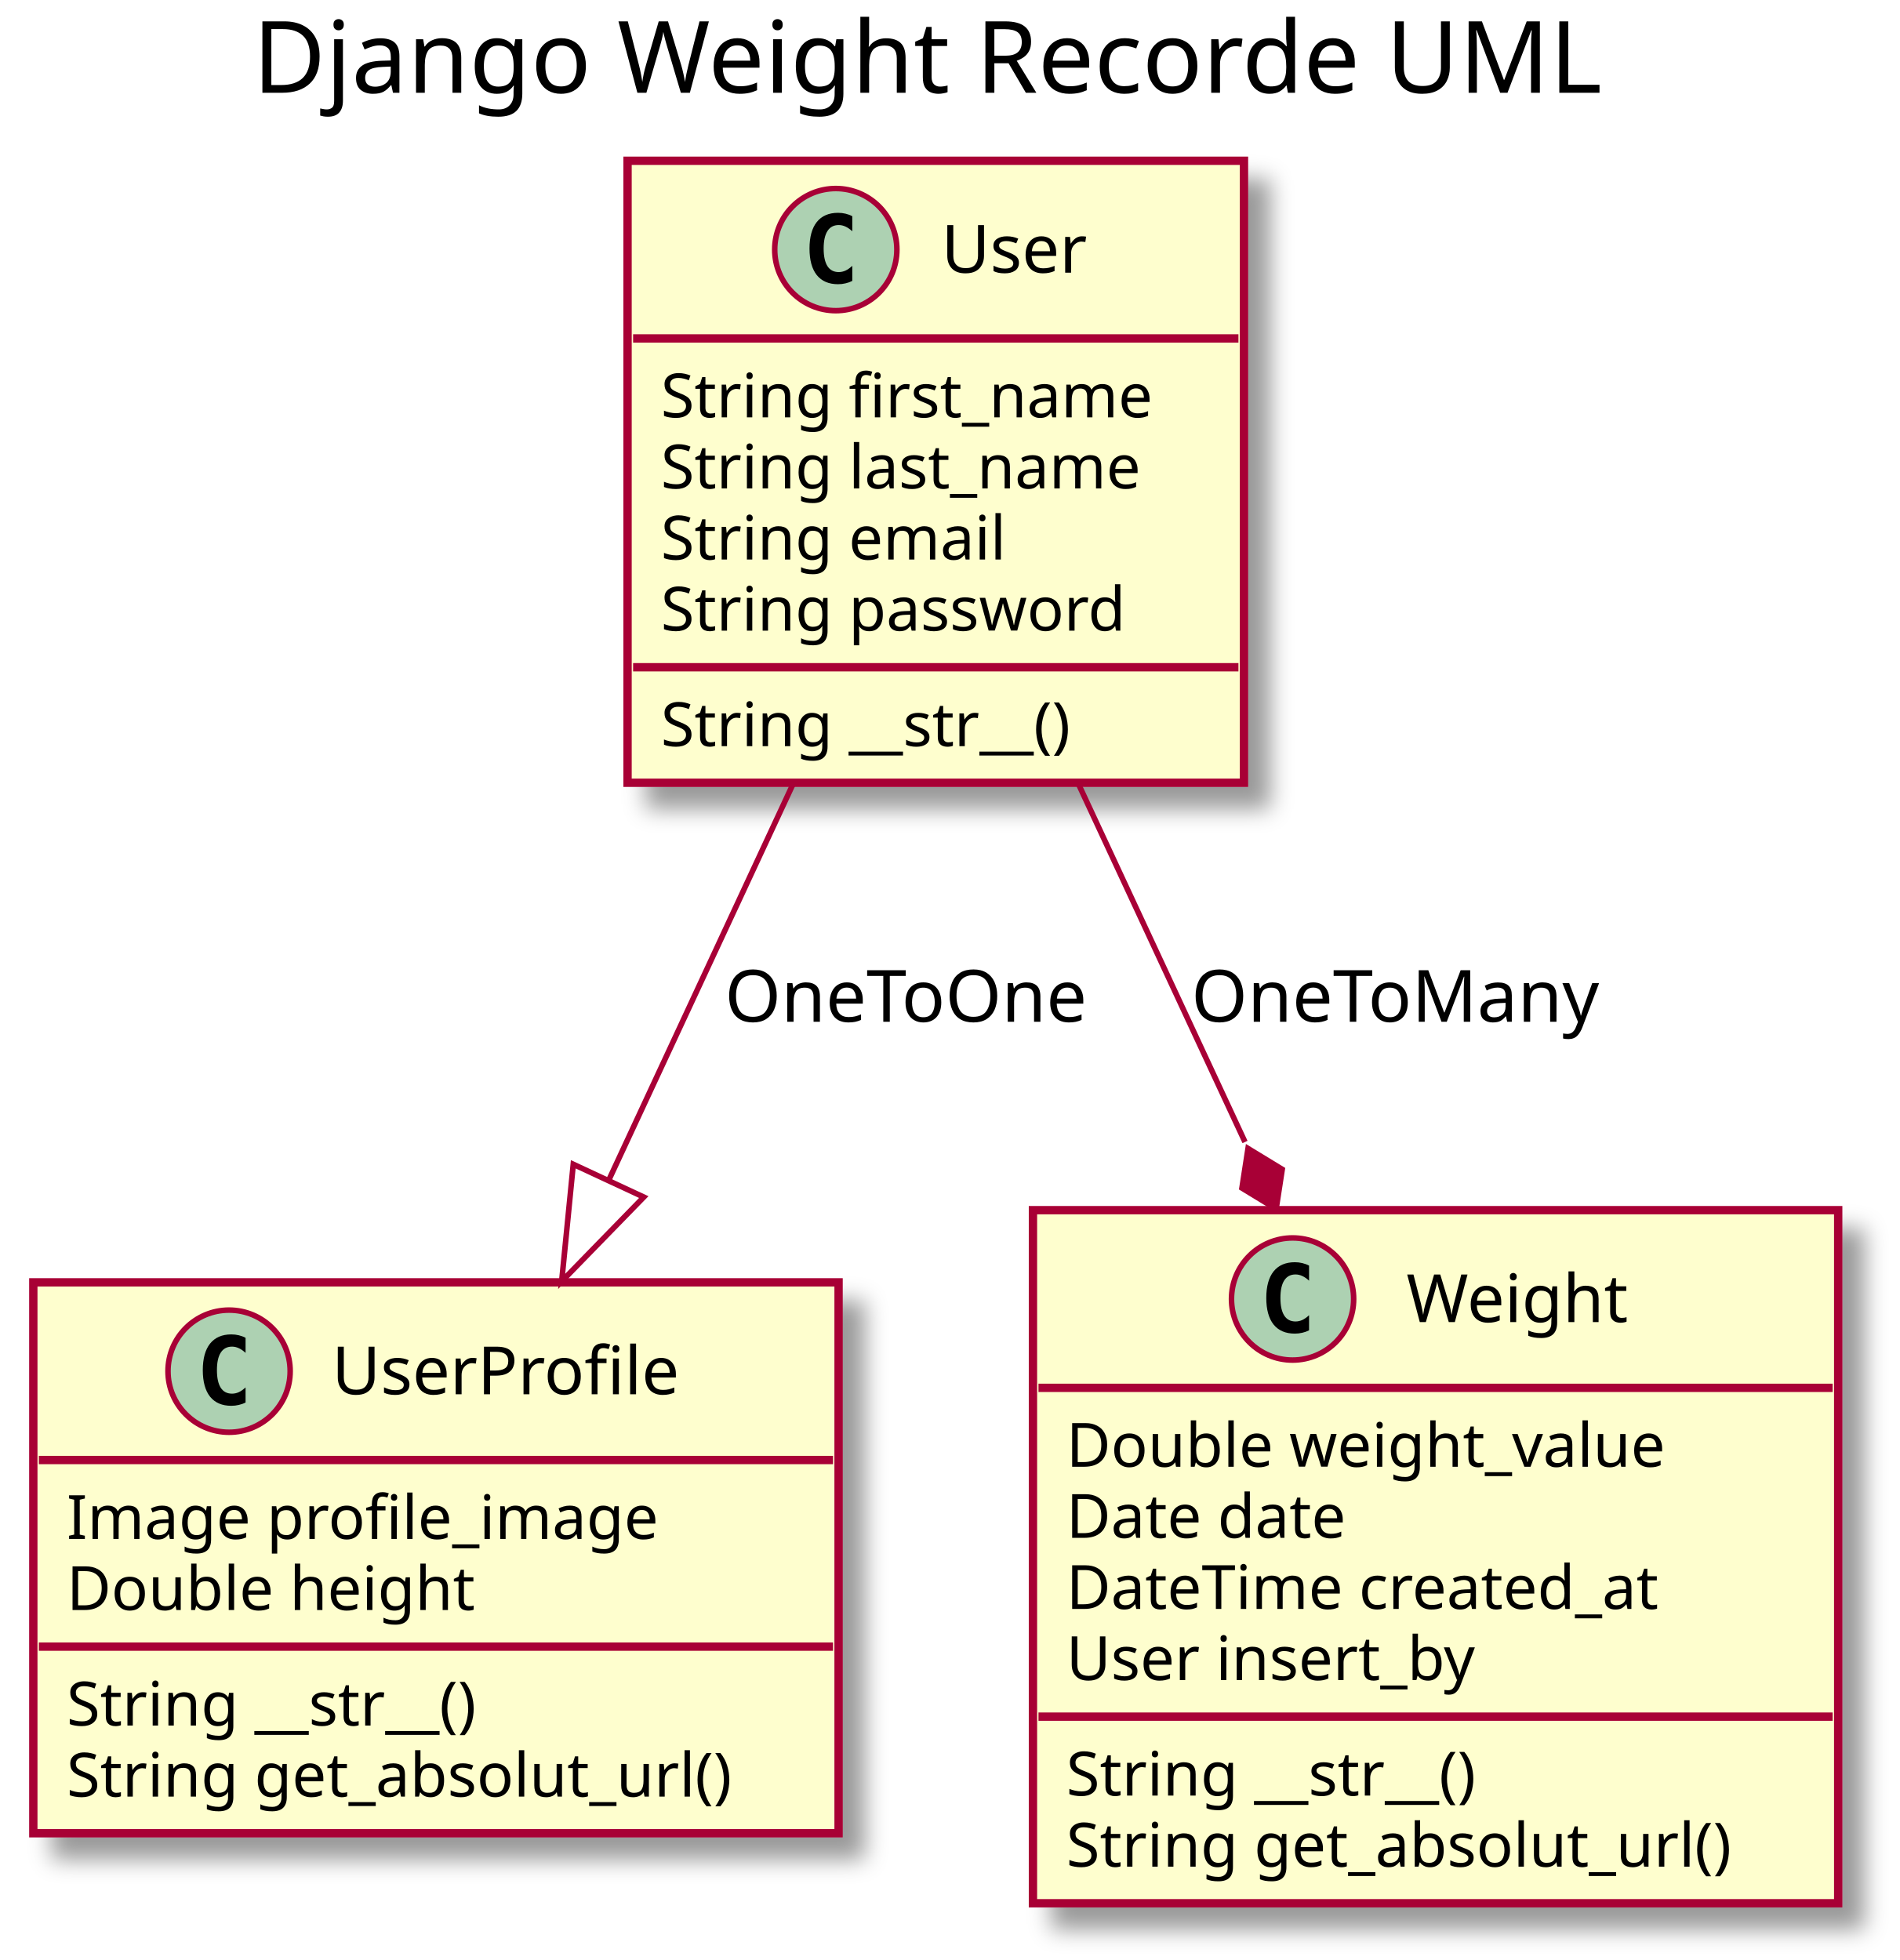
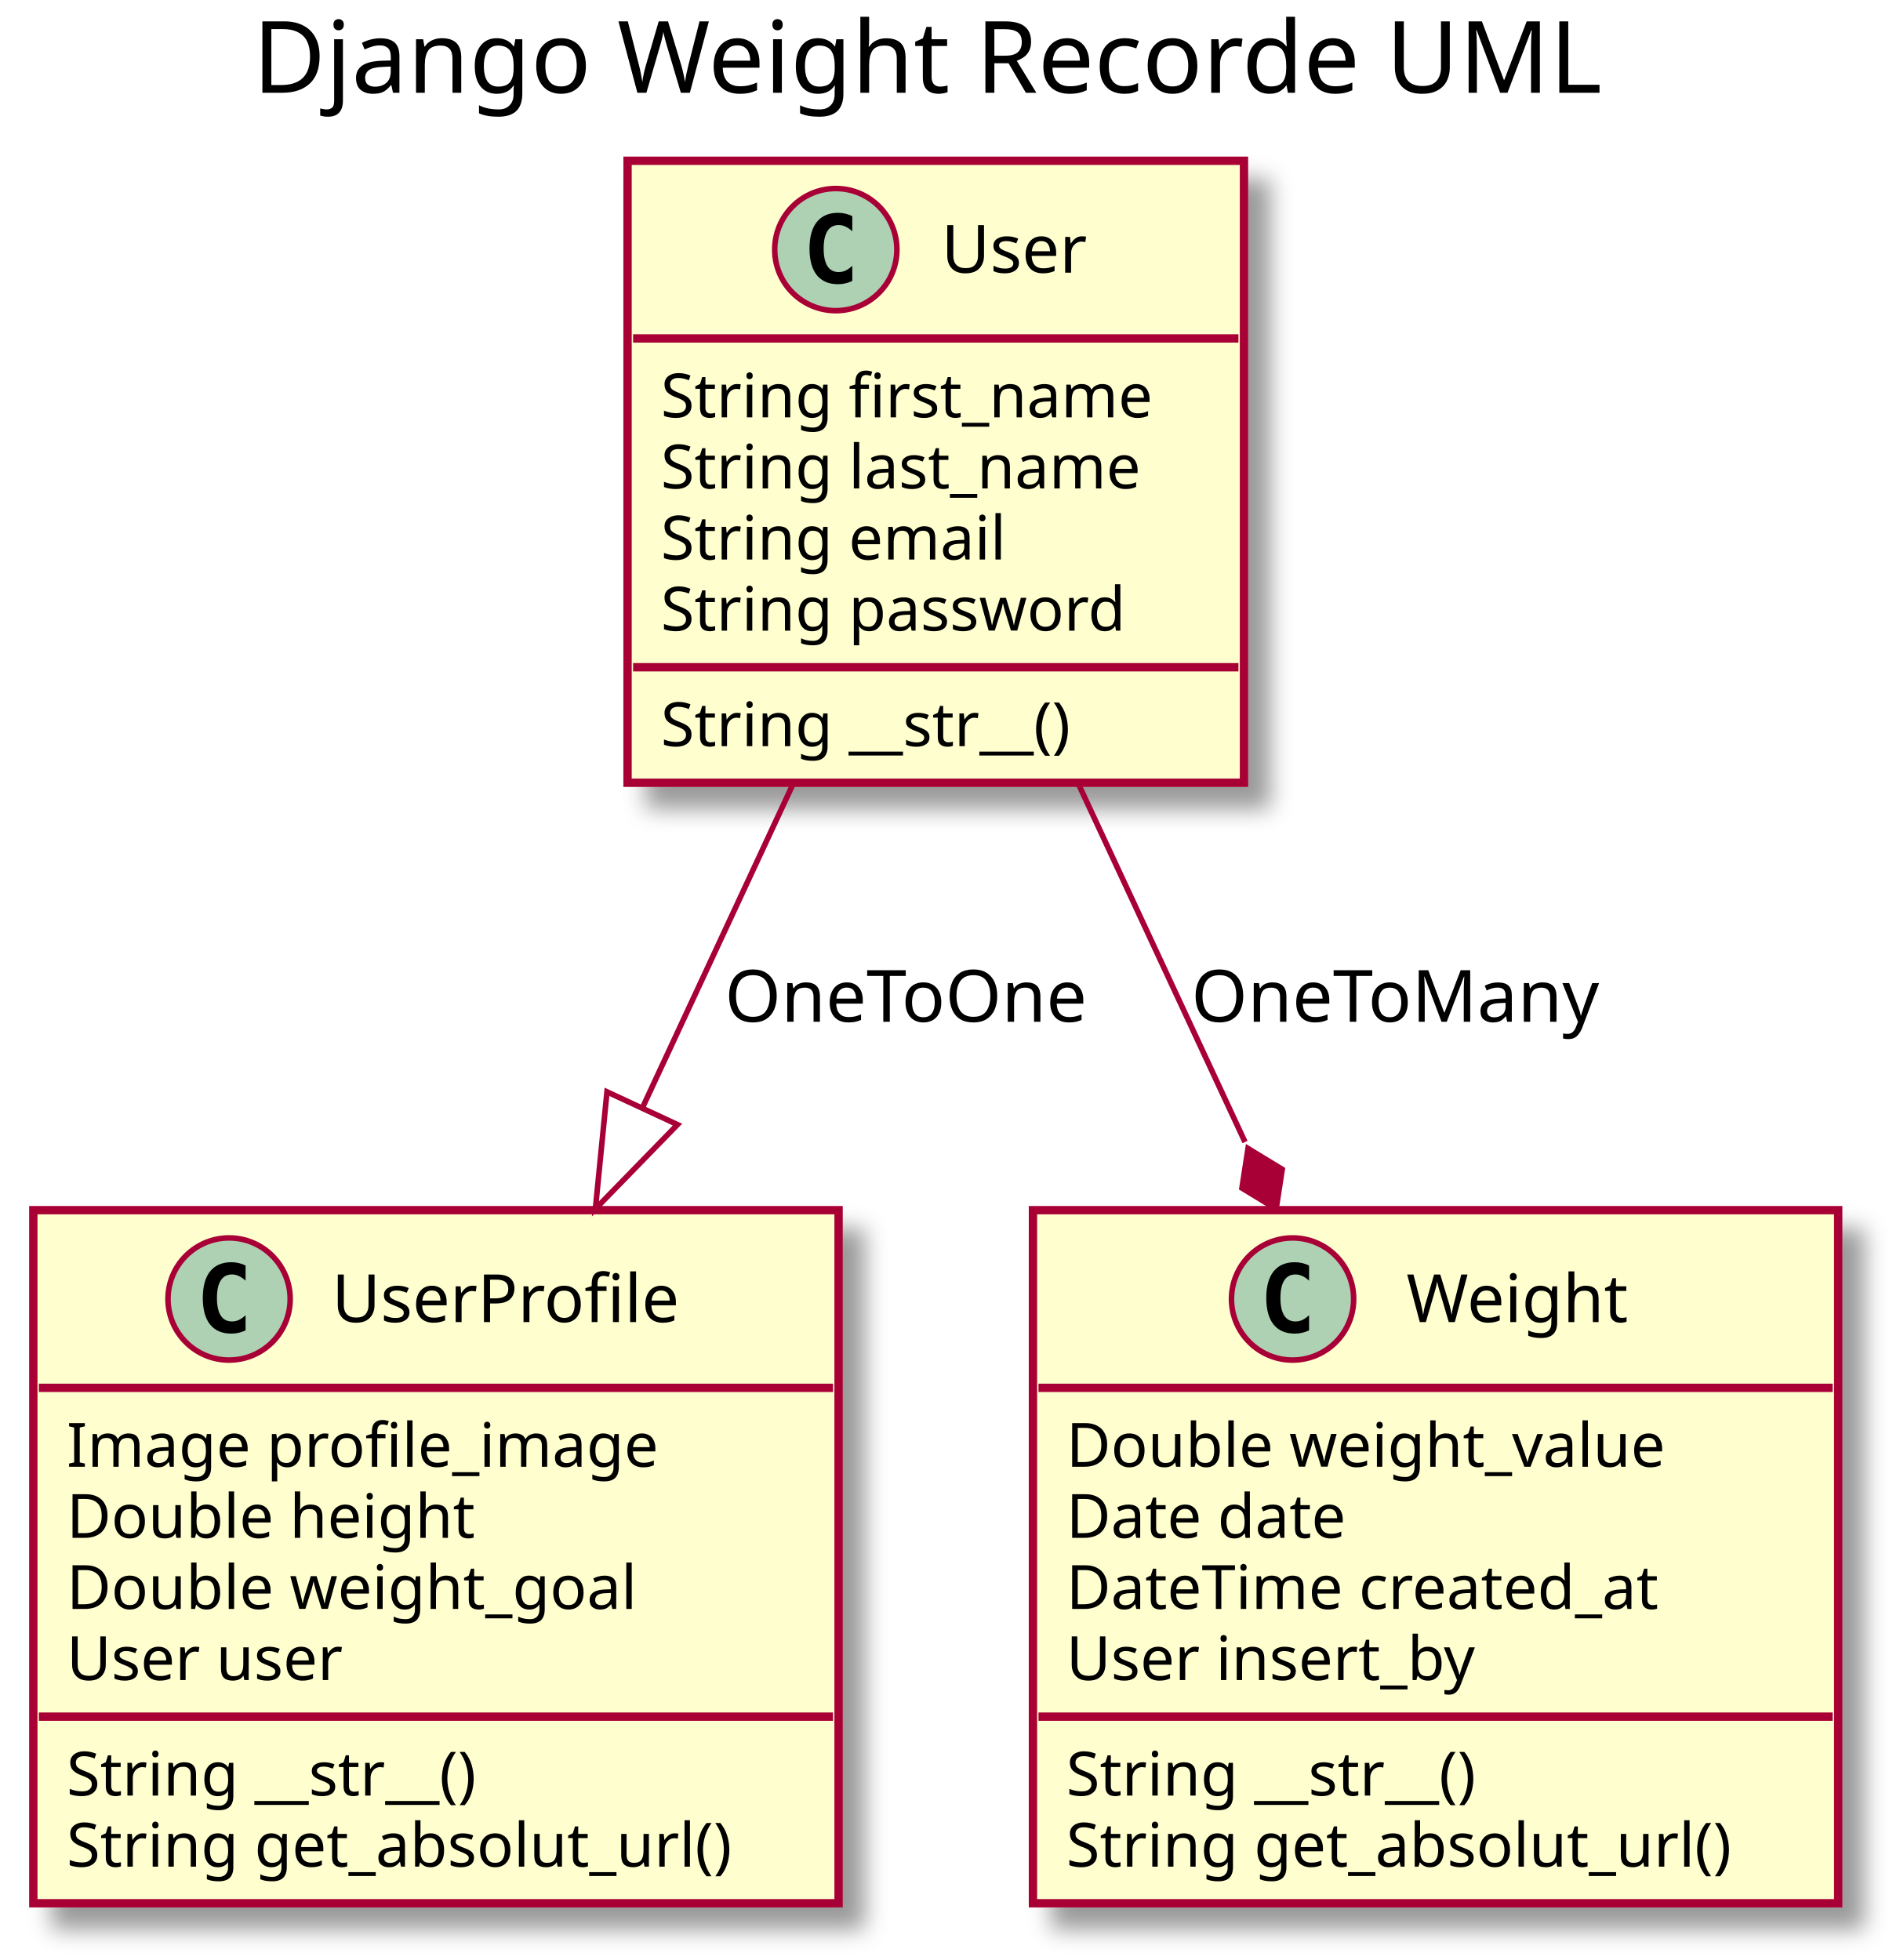
<svg xmlns="http://www.w3.org/2000/svg" contentScriptType="application/ecmascript" contentStyleType="text/css" height="353px" preserveAspectRatio="none" style="width:342px;height:353px;" version="1.1" viewBox="0 0 342 353" width="342px" zoomAndPan="magnify">
  <defs>
-     <filter height="300%" id="fligralxre0jl" width="300%" x="-1" y="-1">
+     <filter height="300%" id="f12nrq0xalxuh8" width="300%" x="-1" y="-1">
      <feGaussianBlur result="blurOut" stdDeviation="2.0" />
      <feColorMatrix in="blurOut" result="blurOut2" type="matrix" values="0 0 0 0 0 0 0 0 0 0 0 0 0 0 0 0 0 0 .4 0" />
      <feOffset dx="4.0" dy="4.0" in="blurOut2" result="blurOut3" />
      <feBlend in="SourceGraphic" in2="blurOut3" mode="normal" />
    </filter>
  </defs>
  <g>
    <text fill="#000000" font-family="sans-serif" font-size="18" lengthAdjust="spacingAndGlyphs" textLength="258" x="45.5" y="16.708">Django Weight Recorde UML</text>
-     <rect fill="#FEFECE" filter="url(#fligralxre0jl)" height="112.023" id="User" style="stroke: #A80036; stroke-width: 1.5;" width="111" x="113" y="28.953" />
+     <rect fill="#FEFECE" filter="url(#f12nrq0xalxuh8)" height="112.023" id="User" style="stroke: #A80036; stroke-width: 1.5;" width="111" x="113" y="28.953" />
    <ellipse cx="150.5" cy="44.953" fill="#ADD1B2" rx="11" ry="11" style="stroke: #A80036; stroke-width: 1.0;" />
    <path d="M153.469,50.594 Q152.891,50.891 152.25,51.031 Q151.609,51.188 150.906,51.188 Q148.406,51.188 147.078,49.547 Q145.766,47.891 145.766,44.766 Q145.766,41.641 147.078,39.984 Q148.406,38.328 150.906,38.328 Q151.609,38.328 152.25,38.484 Q152.906,38.641 153.469,38.938 L153.469,41.656 Q152.844,41.078 152.25,40.812 Q151.656,40.531 151.031,40.531 Q149.688,40.531 149,41.609 Q148.312,42.672 148.312,44.766 Q148.312,46.859 149,47.938 Q149.688,49 151.031,49 Q151.656,49 152.25,48.734 Q152.844,48.453 153.469,47.875 L153.469,50.594 Z " />
    <text fill="#000000" font-family="sans-serif" font-size="12" lengthAdjust="spacingAndGlyphs" textLength="29" x="169.5" y="49.107">User</text>
    <line style="stroke: #A80036; stroke-width: 1.5;" x1="114" x2="223" y1="60.953" y2="60.953" />
    <text fill="#000000" font-family="sans-serif" font-size="11" lengthAdjust="spacingAndGlyphs" textLength="99" x="119" y="75.164">String first_name</text>
    <text fill="#000000" font-family="sans-serif" font-size="11" lengthAdjust="spacingAndGlyphs" textLength="97" x="119" y="87.968">String last_name</text>
    <text fill="#000000" font-family="sans-serif" font-size="11" lengthAdjust="spacingAndGlyphs" textLength="69" x="119" y="100.773">String email</text>
    <text fill="#000000" font-family="sans-serif" font-size="11" lengthAdjust="spacingAndGlyphs" textLength="94" x="119" y="113.578">String password</text>
    <line style="stroke: #A80036; stroke-width: 1.5;" x1="114" x2="223" y1="120.172" y2="120.172" />
    <text fill="#000000" font-family="sans-serif" font-size="11" lengthAdjust="spacingAndGlyphs" textLength="86" x="119" y="134.382">String __str__()</text>
-     <rect fill="#FEFECE" filter="url(#fligralxre0jl)" height="99.219" id="UserProfile" style="stroke: #A80036; stroke-width: 1.5;" width="145" x="6" y="230.953" />
-     <ellipse cx="41.25" cy="246.953" fill="#ADD1B2" rx="11" ry="11" style="stroke: #A80036; stroke-width: 1.0;" />
-     <path d="M44.219,252.594 Q43.641,252.891 43,253.031 Q42.359,253.188 41.656,253.188 Q39.156,253.188 37.828,251.547 Q36.516,249.891 36.516,246.766 Q36.516,243.641 37.828,241.984 Q39.156,240.328 41.656,240.328 Q42.359,240.328 43,240.484 Q43.656,240.641 44.219,240.938 L44.219,243.656 Q43.594,243.078 43,242.812 Q42.406,242.531 41.781,242.531 Q40.438,242.531 39.75,243.609 Q39.062,244.672 39.062,246.766 Q39.062,248.859 39.75,249.938 Q40.438,251 41.781,251 Q42.406,251 43,250.734 Q43.594,250.453 44.219,249.875 L44.219,252.594 Z " />
-     <text fill="#000000" font-family="sans-serif" font-size="12" lengthAdjust="spacingAndGlyphs" textLength="68" x="59.75" y="251.107">UserProfile</text>
-     <line style="stroke: #A80036; stroke-width: 1.5;" x1="7" x2="150" y1="262.953" y2="262.953" />
-     <text fill="#000000" font-family="sans-serif" font-size="11" lengthAdjust="spacingAndGlyphs" textLength="116" x="12" y="277.164">Image profile_image</text>
-     <text fill="#000000" font-family="sans-serif" font-size="11" lengthAdjust="spacingAndGlyphs" textLength="78" x="12" y="289.968">Double height</text>
-     <line style="stroke: #A80036; stroke-width: 1.5;" x1="7" x2="150" y1="296.562" y2="296.562" />
-     <text fill="#000000" font-family="sans-serif" font-size="11" lengthAdjust="spacingAndGlyphs" textLength="86" x="12" y="310.773">String __str__()</text>
-     <text fill="#000000" font-family="sans-serif" font-size="11" lengthAdjust="spacingAndGlyphs" textLength="133" x="12" y="323.578">String get_absolut_url()</text>
-     <rect fill="#FEFECE" filter="url(#fligralxre0jl)" height="124.828" id="Weight" style="stroke: #A80036; stroke-width: 1.5;" width="145" x="186" y="217.953" />
+     <rect fill="#FEFECE" filter="url(#f12nrq0xalxuh8)" height="124.828" id="UserProfile" style="stroke: #A80036; stroke-width: 1.5;" width="145" x="6" y="217.953" />
+     <ellipse cx="41.25" cy="233.953" fill="#ADD1B2" rx="11" ry="11" style="stroke: #A80036; stroke-width: 1.0;" />
+     <path d="M44.219,239.594 Q43.641,239.891 43,240.031 Q42.359,240.188 41.656,240.188 Q39.156,240.188 37.828,238.547 Q36.516,236.891 36.516,233.766 Q36.516,230.641 37.828,228.984 Q39.156,227.328 41.656,227.328 Q42.359,227.328 43,227.484 Q43.656,227.641 44.219,227.938 L44.219,230.656 Q43.594,230.078 43,229.812 Q42.406,229.531 41.781,229.531 Q40.438,229.531 39.75,230.609 Q39.062,231.672 39.062,233.766 Q39.062,235.859 39.75,236.938 Q40.438,238 41.781,238 Q42.406,238 43,237.734 Q43.594,237.453 44.219,236.875 L44.219,239.594 Z " />
+     <text fill="#000000" font-family="sans-serif" font-size="12" lengthAdjust="spacingAndGlyphs" textLength="68" x="59.75" y="238.107">UserProfile</text>
+     <line style="stroke: #A80036; stroke-width: 1.5;" x1="7" x2="150" y1="249.953" y2="249.953" />
+     <text fill="#000000" font-family="sans-serif" font-size="11" lengthAdjust="spacingAndGlyphs" textLength="116" x="12" y="264.164">Image profile_image</text>
+     <text fill="#000000" font-family="sans-serif" font-size="11" lengthAdjust="spacingAndGlyphs" textLength="78" x="12" y="276.968">Double height</text>
+     <text fill="#000000" font-family="sans-serif" font-size="11" lengthAdjust="spacingAndGlyphs" textLength="110" x="12" y="289.773">Double weight_goal</text>
+     <text fill="#000000" font-family="sans-serif" font-size="11" lengthAdjust="spacingAndGlyphs" textLength="57" x="12" y="302.578">User user</text>
+     <line style="stroke: #A80036; stroke-width: 1.5;" x1="7" x2="150" y1="309.172" y2="309.172" />
+     <text fill="#000000" font-family="sans-serif" font-size="11" lengthAdjust="spacingAndGlyphs" textLength="86" x="12" y="323.382">String __str__()</text>
+     <text fill="#000000" font-family="sans-serif" font-size="11" lengthAdjust="spacingAndGlyphs" textLength="133" x="12" y="336.187">String get_absolut_url()</text>
+     <rect fill="#FEFECE" filter="url(#f12nrq0xalxuh8)" height="124.828" id="Weight" style="stroke: #A80036; stroke-width: 1.5;" width="145" x="186" y="217.953" />
    <ellipse cx="232.75" cy="233.953" fill="#ADD1B2" rx="11" ry="11" style="stroke: #A80036; stroke-width: 1.0;" />
    <path d="M235.719,239.594 Q235.141,239.891 234.5,240.031 Q233.859,240.188 233.156,240.188 Q230.656,240.188 229.328,238.547 Q228.016,236.891 228.016,233.766 Q228.016,230.641 229.328,228.984 Q230.656,227.328 233.156,227.328 Q233.859,227.328 234.5,227.484 Q235.156,227.641 235.719,227.938 L235.719,230.656 Q235.094,230.078 234.5,229.812 Q233.906,229.531 233.281,229.531 Q231.938,229.531 231.25,230.609 Q230.562,231.672 230.562,233.766 Q230.562,235.859 231.25,236.938 Q231.938,238 233.281,238 Q233.906,238 234.5,237.734 Q235.094,237.453 235.719,236.875 L235.719,239.594 Z " />
    <text fill="#000000" font-family="sans-serif" font-size="12" lengthAdjust="spacingAndGlyphs" textLength="43" x="253.25" y="238.107">Weight</text>
    <line style="stroke: #A80036; stroke-width: 1.5;" x1="187" x2="330" y1="249.953" y2="249.953" />
    <text fill="#000000" font-family="sans-serif" font-size="11" lengthAdjust="spacingAndGlyphs" textLength="116" x="192" y="264.164">Double weight_value</text>
    <text fill="#000000" font-family="sans-serif" font-size="11" lengthAdjust="spacingAndGlyphs" textLength="55" x="192" y="276.968">Date date</text>
    <text fill="#000000" font-family="sans-serif" font-size="11" lengthAdjust="spacingAndGlyphs" textLength="118" x="192" y="289.773">DateTime created_at</text>
    <text fill="#000000" font-family="sans-serif" font-size="11" lengthAdjust="spacingAndGlyphs" textLength="83" x="192" y="302.578">User insert_by</text>
    <line style="stroke: #A80036; stroke-width: 1.5;" x1="187" x2="330" y1="309.172" y2="309.172" />
    <text fill="#000000" font-family="sans-serif" font-size="11" lengthAdjust="spacingAndGlyphs" textLength="86" x="192" y="323.382">String __str__()</text>
    <text fill="#000000" font-family="sans-serif" font-size="11" lengthAdjust="spacingAndGlyphs" textLength="133" x="192" y="336.187">String get_absolut_url()</text>
-     <path d="M142.83,141.143 C132.509,163.333 120.514,189.124 109.696,212.381 " fill="none" id="User-&gt;UserProfile" style="stroke: #A80036; stroke-width: 1.0;" />
-     <polygon fill="none" points="115.921,215.596,101.139,230.778,103.227,209.692,115.921,215.596" style="stroke: #A80036; stroke-width: 1.0;" />
+     <path d="M142.83,141.143 C134.404,159.259 124.862,179.775 115.756,199.352 " fill="none" id="User-&gt;UserProfile" style="stroke: #A80036; stroke-width: 1.0;" />
+     <polygon fill="none" points="121.992,202.544,107.21,217.727,109.298,196.64,121.992,202.544" style="stroke: #A80036; stroke-width: 1.0;" />
    <text fill="#000000" font-family="sans-serif" font-size="13" lengthAdjust="spacingAndGlyphs" textLength="67" x="130.5" y="184.02">OneToOne</text>
    <path d="M194.17,141.143 C203.508,161.22 214.217,184.244 224.184,205.673 " fill="none" id="User-&gt;Weight" style="stroke: #A80036; stroke-width: 1.0;" />
    <polygon fill="#A80036" points="229.79,217.727,230.886,210.6,224.729,206.847,223.633,213.974,229.79,217.727" style="stroke: #A80036; stroke-width: 1.0;" />
    <text fill="#000000" font-family="sans-serif" font-size="13" lengthAdjust="spacingAndGlyphs" textLength="75" x="214.5" y="184.02">OneToMany</text>
  </g>
</svg>
